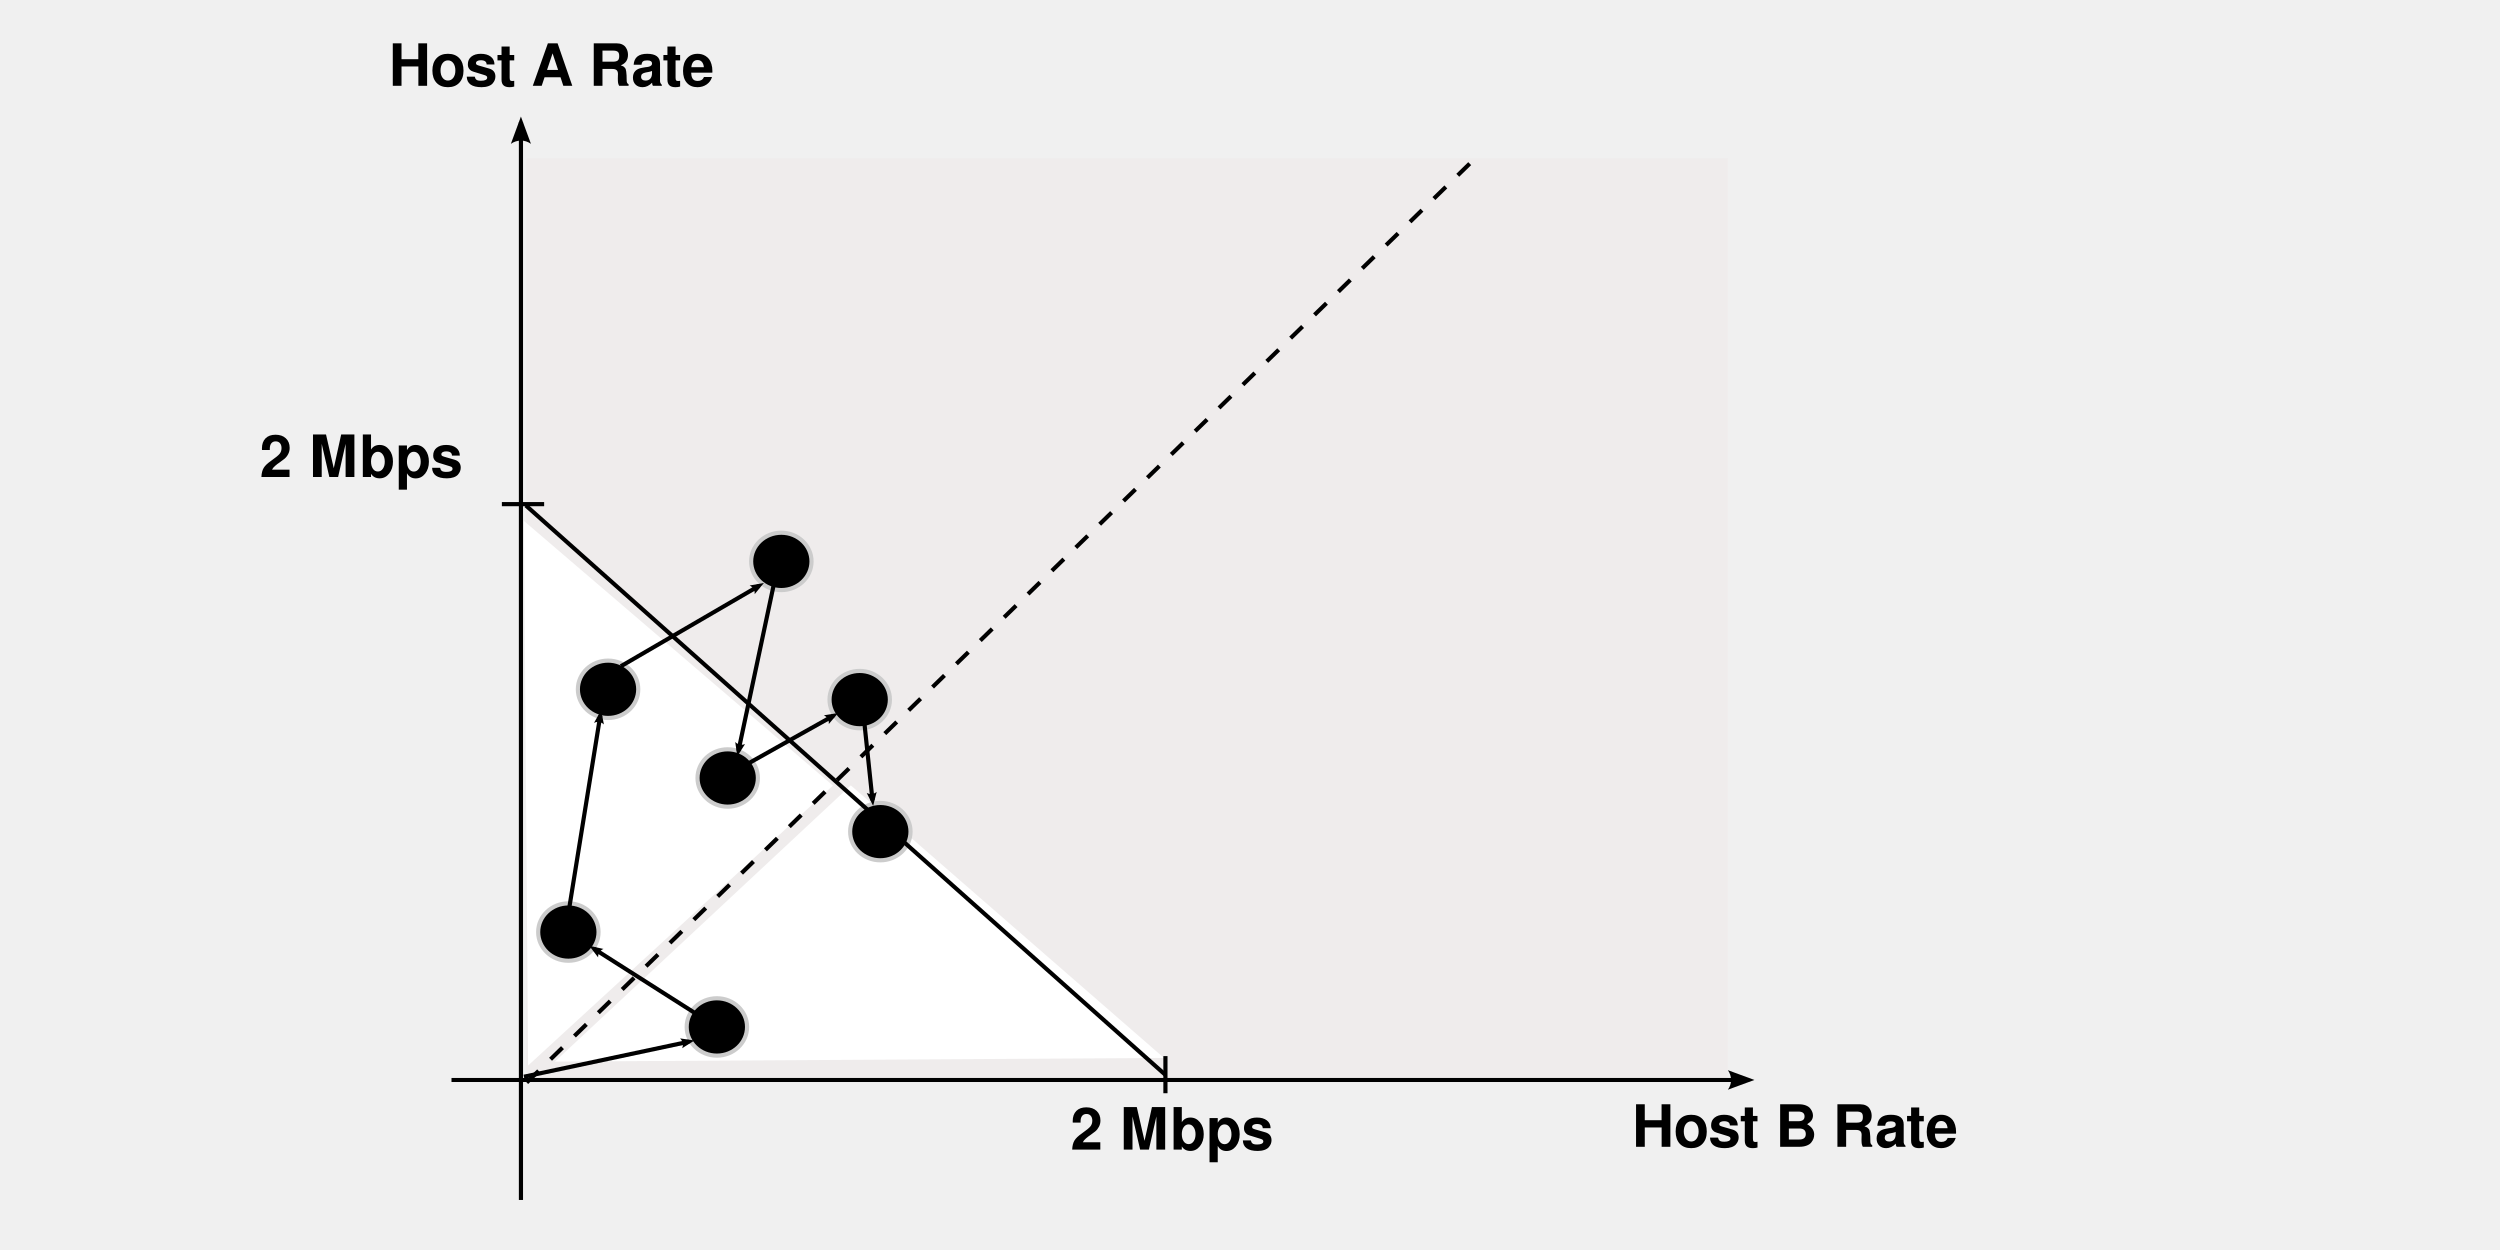
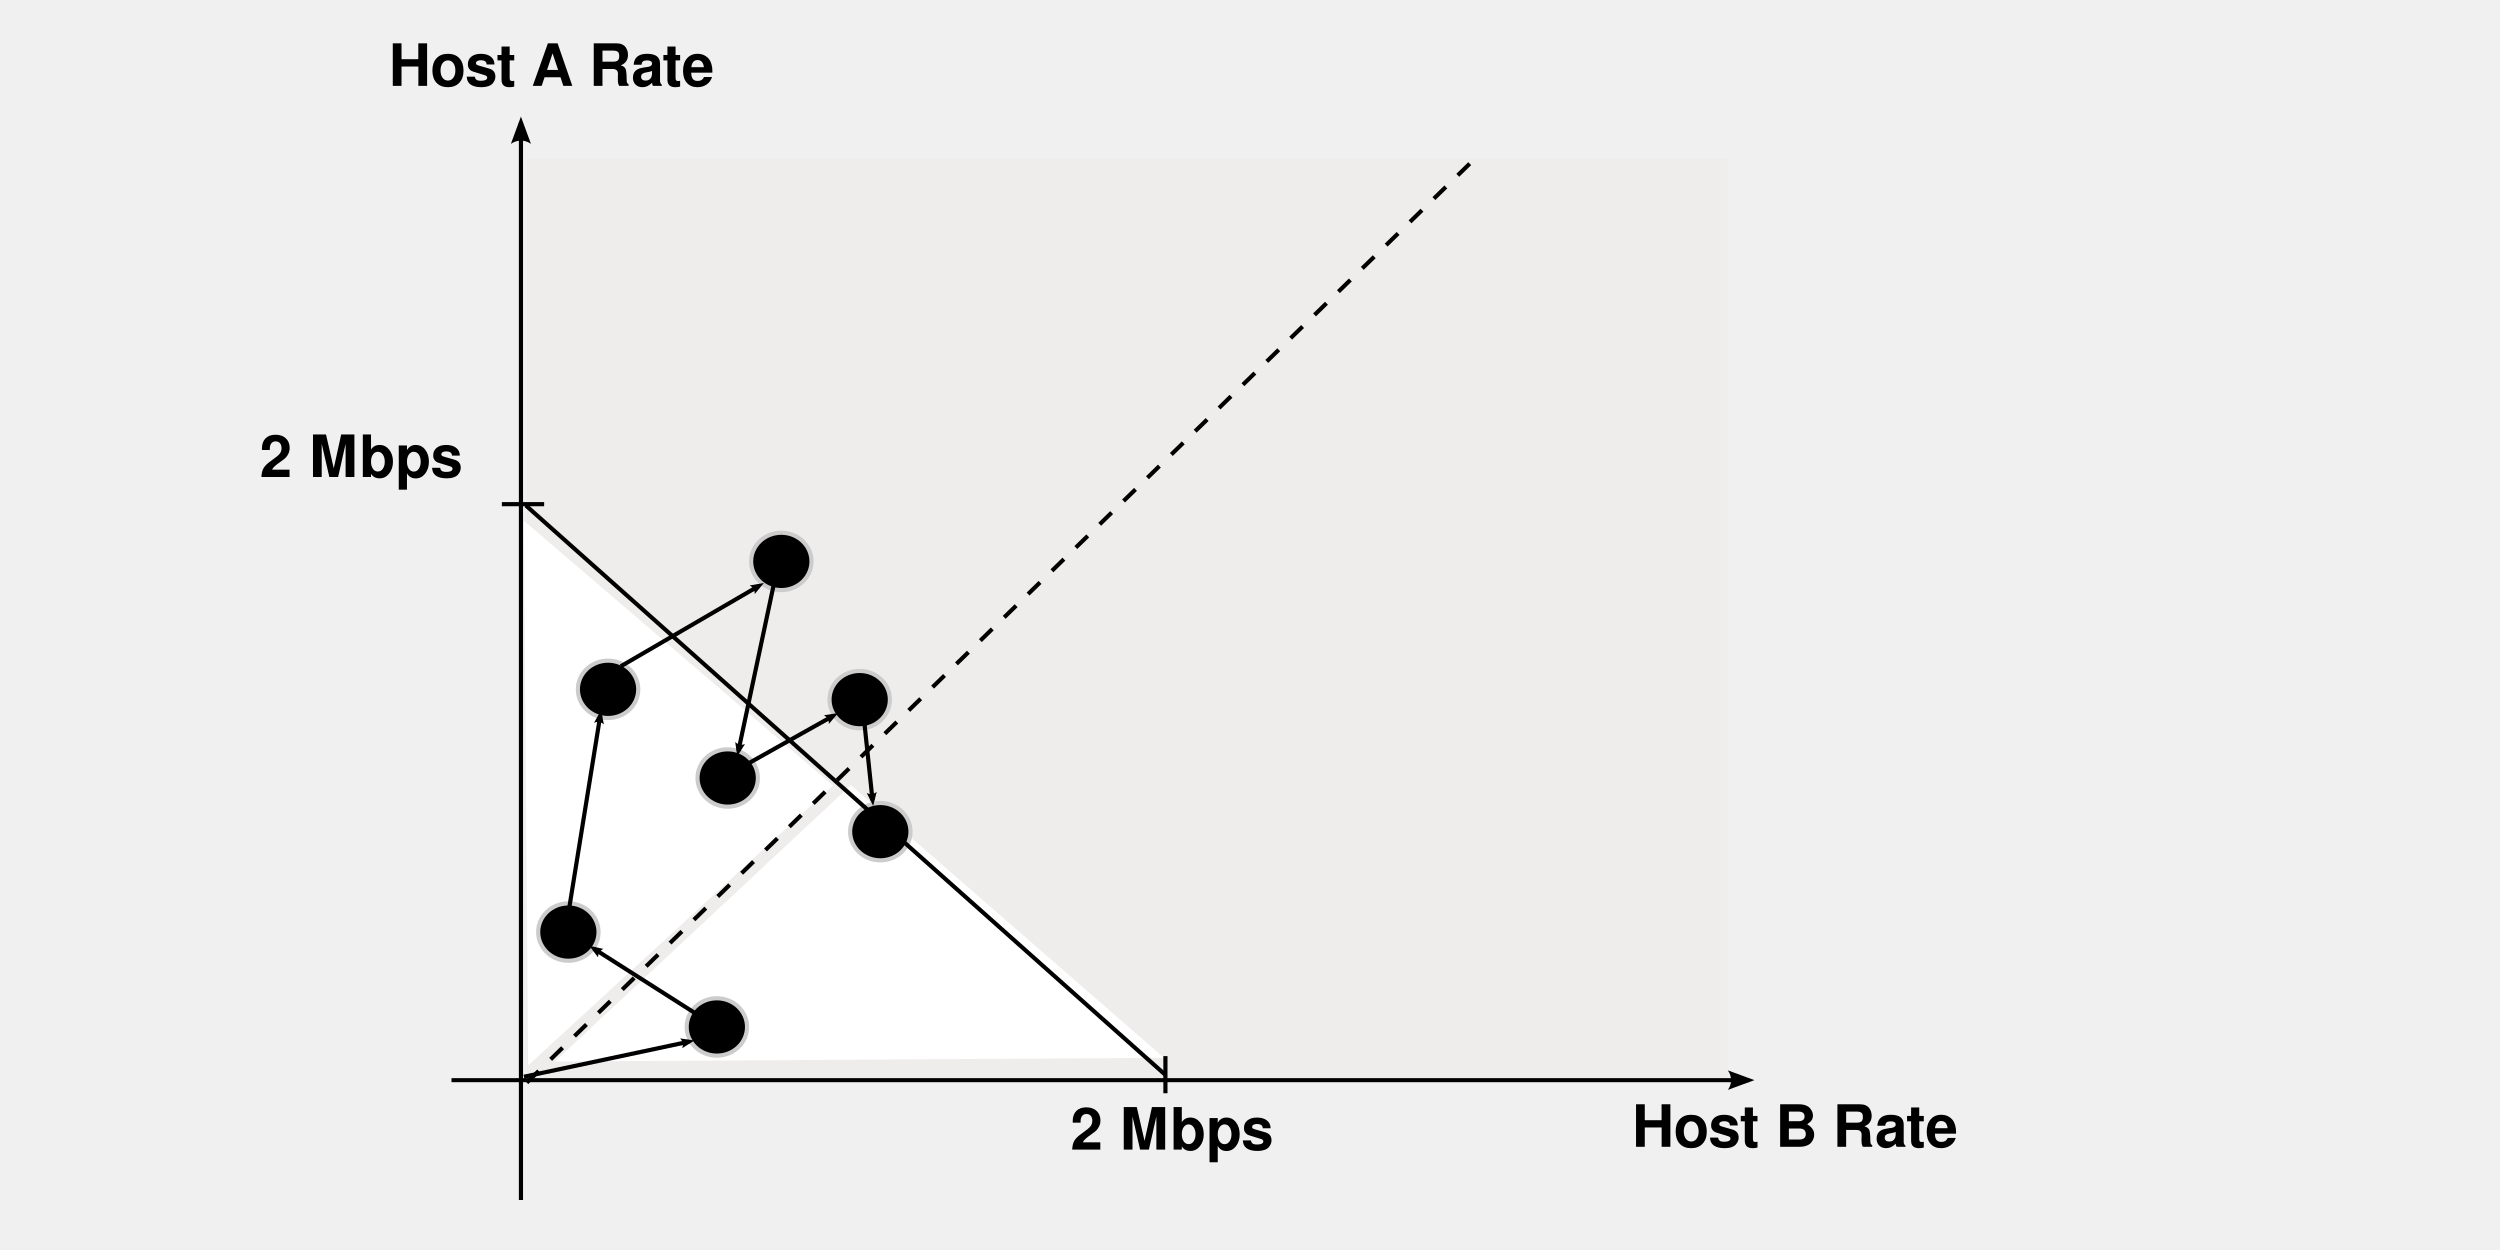
- <svg xmlns="http://www.w3.org/2000/svg" width="600" height="300" id="svg21288" version="1.1">
+ <svg xmlns="http://www.w3.org/2000/svg" id="svg21288" height="300" width="600" version="1.1">
  <defs id="defs21290">
-     <marker orient="auto" refY="0.0" refX="0.0" id="Arrow2Send" style="overflow:visible;">
-       <path id="path18838" style="font-size:12.0;fill-rule:evenodd;stroke-width:0.625;stroke-linejoin:round;" d="M 8.719,4.034 L -2.207,0.016 L 8.719,-4.002 C 6.973,-1.63 6.983,1.616 8.719,4.034 z " transform="scale(0.3) rotate(180) translate(-2.3,0)" />
+     <marker id="Arrow2Send" refY="0.0" refX="0.0" orient="auto" overflow="visible">
+       <path id="path18838" stroke-linejoin="round" d="m8.719 4.034l-10.926-4.018 10.926-4.018c-1.746 2.372-1.736 5.617 0 8.035z" fill-rule="evenodd" transform="scale(.3) rotate(180) translate(-2.3)" stroke-width=".625" />
    </marker>
-     <marker style="overflow:visible" id="Arrow1Sstart" refX="0.0" refY="0.0" orient="auto">
-       <path transform="scale(0.2) translate(6,0)" style="fill-rule:evenodd;stroke:#000000;stroke-width:1.0pt;marker-start:none" d="M 0.0,0.0 L 5.0,-5.0 L -12.5,0.0 L 5.0,5.0 L 0.0,0.0 z " id="path18817" />
+     <marker id="Arrow2Mstart" refY="0.0" refX="0.0" orient="auto" overflow="visible">
+       <path id="path18829" stroke-linejoin="round" d="m8.719 4.034l-10.926-4.018 10.926-4.018c-1.746 2.372-1.736 5.617 0 8.035z" fill-rule="evenodd" transform="scale(.6) translate(0)" stroke-width=".625" />
    </marker>
-     <marker style="overflow:visible" id="Arrow2Mstart" refX="0.0" refY="0.0" orient="auto">
-       <path transform="scale(0.6) translate(0,0)" d="M 8.719,4.034 L -2.207,0.016 L 8.719,-4.002 C 6.973,-1.63 6.983,1.616 8.719,4.034 z " style="font-size:12.0;fill-rule:evenodd;stroke-width:0.625;stroke-linejoin:round" id="path18829" />
-     </marker>
-     <marker style="overflow:visible;" id="Arrow2Mend" refX="0.0" refY="0.0" orient="auto">
-       <path transform="scale(0.6) rotate(180) translate(0,0)" d="M 8.719,4.034 L -2.207,0.016 L 8.719,-4.002 C 6.973,-1.63 6.983,1.616 8.719,4.034 z " style="font-size:12.0;fill-rule:evenodd;stroke-width:0.625;stroke-linejoin:round;" id="path18832" />
+     <marker id="Arrow2Mend" refY="0.0" refX="0.0" orient="auto" overflow="visible">
+       <path id="path18832" stroke-linejoin="round" d="m8.719 4.034l-10.926-4.018 10.926-4.018c-1.746 2.372-1.736 5.617 0 8.035z" fill-rule="evenodd" transform="scale(.6) rotate(180) translate(0)" stroke-width=".625" />
    </marker>
  </defs>
-   <g id="layer1" transform="translate(0,-752.3622)">
+   <g id="layer1" transform="translate(0 -752.36)">
    <g id="g22622">
-       <rect y="790.353" x="126.303" height="221.014" width="288.406" id="rect19992" style="opacity:0.879;fill:#efecec;fill-opacity:1;stroke:none" />
-       <path id="path18290" d="m 125.028,781.657 0,258.696" style="fill:none;stroke:#000000;stroke-width:1px;stroke-linecap:butt;stroke-linejoin:miter;stroke-opacity:1;marker-start:url(#Arrow2Mstart)" />
-       <g transform="matrix(1.461728,0,0,1.306931,55.84348,-240.3674)" id="g20192">
-         <path style="fill:#ffffff;fill-opacity:1;stroke:none" d="M 48.502,955.261 98.551,903.852 47.826,855.261 z" id="path19994" />
-         <path id="path19996" d="M 152.899,953.86 101.49,903.811 52.899,954.536 z" style="fill:#ffffff;fill-opacity:1;stroke:none" />
+       <rect id="rect19992" opacity=".879" height="221.01" width="288.41" y="790.35" x="126.3" fill="#efecec" />
+       <path id="path18290" d="m125.03 781.66v258.7" marker-start="url(#Arrow2Mstart)" stroke="#000" stroke-width="1px" fill="none" />
+       <g id="g20192" fill="#fff" transform="matrix(1.4617 0 0 1.3069 55.843 -240.37)">
+         <path id="path19994" d="m48.502 955.26 50.049-51.41-50.725-48.59z" />
+         <path id="path19996" d="m152.9 953.86-51.41-50.05-48.591 50.73z" />
      </g>
-       <path id="path19990" d="M 352.728,791.638 126.312,1012.257" style="fill:none;stroke:#000000;stroke-width:1;stroke-linecap:butt;stroke-linejoin:miter;stroke-miterlimit:4;stroke-opacity:1;stroke-dasharray:4, 4;stroke-dashoffset:0" />
-       <path id="path20002" d="m 108.361,1011.558 311.414,0" style="fill:none;stroke:#000000;stroke-width:0.972px;stroke-linecap:butt;stroke-linejoin:miter;stroke-opacity:1;marker-end:url(#Arrow2Mend)" />
-       <path transform="translate(146.0636,737.0958)" d="m 72.464,214.855 c 0,3.802 -3.244,6.884 -7.246,6.884 -4.002,0 -7.246,-3.082 -7.246,-6.884 0,-3.802 3.244,-6.884 7.246,-6.884 4.002,0 7.246,3.082 7.246,6.884 z" id="path20222" style="fill:#000000;fill-opacity:1;stroke:#cccccc;stroke-opacity:1" />
-       <path transform="translate(71.18913,761.2026)" d="m 72.464,214.855 c 0,3.802 -3.244,6.884 -7.246,6.884 -4.002,0 -7.246,-3.082 -7.246,-6.884 0,-3.802 3.244,-6.884 7.246,-6.884 4.002,0 7.246,3.082 7.246,6.884 z" id="path20224" style="fill:#000000;fill-opacity:1;stroke:#cccccc;stroke-opacity:1" />
-       <path id="path20226" d="m 120.45,873.356 10.145,0" style="fill:none;stroke:#000000;stroke-width:1px;stroke-linecap:butt;stroke-linejoin:miter;stroke-opacity:1" />
-       <text id="text20236" y="866.835" x="62.317" style="font-size:14px;font-style:normal;font-variant:normal;font-weight:bold;font-stretch:normal;text-align:start;line-height:125%;letter-spacing:0px;word-spacing:0px;writing-mode:lr-tb;text-anchor:start;fill:#000000;fill-opacity:1;stroke:none;font-family:FreeSans;-inkscape-font-specification:FreeSans Bold" xml:space="preserve">
+       <path id="path19990" d="m352.73 791.64-226.42 220.66" stroke="#000" stroke-dasharray="4, 4" fill="none" />
+       <path id="path20002" marker-end="url(#Arrow2Mend)" d="m108.36 1011.6h311.41" stroke="#000" stroke-width=".972px" fill="none" />
+       <path id="path20222" d="m72.464 214.86c0 3.802-3.244 6.884-7.246 6.884s-7.246-3.082-7.246-6.884 3.244-6.884 7.246-6.884 7.246 3.082 7.246 6.884z" transform="translate(146.06 737.1)" stroke="#ccc" />
+       <path id="path20224" d="m72.464 214.86c0 3.802-3.244 6.884-7.246 6.884s-7.246-3.082-7.246-6.884 3.244-6.884 7.246-6.884 7.246 3.082 7.246 6.884z" transform="translate(71.189 761.2)" stroke="#ccc" />
+       <path id="path20226" d="m120.45 873.36h10.145" stroke="#000" stroke-width="1px" fill="none" />
+       <text id="text20236" style="word-spacing:0px;letter-spacing:0px" line-height="125%" font-weight="bold" font-size="14px" y="866.835" x="62.317" font-family="FreeSans" xml:space="preserve" fill="#000000">
        <tspan id="tspan20240" y="866.835" x="62.317">2 Mbps</tspan>
      </text>
-       <text id="text20244" y="772.962" x="93.143" style="font-size:14px;font-style:normal;font-variant:normal;font-weight:bold;font-stretch:normal;text-align:start;line-height:125%;letter-spacing:0px;word-spacing:0px;writing-mode:lr-tb;text-anchor:start;fill:#000000;fill-opacity:1;stroke:none;font-family:FreeSans;-inkscape-font-specification:FreeSans Bold" xml:space="preserve">
-         <tspan y="772.962" x="93.143" id="tspan20246">Host A Rate</tspan>
+       <text id="text20244" style="word-spacing:0px;letter-spacing:0px" line-height="125%" font-weight="bold" font-size="14px" y="772.962" x="93.143" font-family="FreeSans" xml:space="preserve" fill="#000000">
+         <tspan id="tspan20246" y="772.962" x="93.143">Host A Rate</tspan>
      </text>
-       <text id="text20248" y="1027.596" x="391.526" style="font-size:14px;font-style:normal;font-variant:normal;font-weight:bold;font-stretch:normal;text-align:start;line-height:125%;letter-spacing:0px;word-spacing:0px;writing-mode:lr-tb;text-anchor:start;fill:#000000;fill-opacity:1;stroke:none;font-family:FreeSans;-inkscape-font-specification:FreeSans Bold" xml:space="preserve">
-         <tspan y="1027.596" x="391.526" id="tspan20250">Host B Rate</tspan>
+       <text id="text20248" style="word-spacing:0px;letter-spacing:0px" line-height="125%" font-weight="bold" font-size="14px" y="1027.596" x="391.526" font-family="FreeSans" xml:space="preserve" fill="#000000">
+         <tspan id="tspan20250" y="1027.596" x="391.526">Host B Rate</tspan>
      </text>
-       <text xml:space="preserve" style="font-size:14px;font-style:normal;font-variant:normal;font-weight:bold;font-stretch:normal;text-align:start;line-height:125%;letter-spacing:0px;word-spacing:0px;writing-mode:lr-tb;text-anchor:start;fill:#000000;fill-opacity:1;stroke:none;font-family:FreeSans;-inkscape-font-specification:FreeSans Bold" x="256.904" y="1028.264" id="text20258">
-         <tspan x="256.904" y="1028.264" id="tspan20260">2 Mbps</tspan>
+       <text id="text20258" style="word-spacing:0px;letter-spacing:0px" font-weight="bold" xml:space="preserve" font-size="14px" y="1028.264" x="256.904" font-family="FreeSans" line-height="125%" fill="#000000">
+         <tspan id="tspan20260" x="256.904" y="1028.264">2 Mbps</tspan>
      </text>
-       <path style="fill:#000000;fill-opacity:1;stroke:#cccccc;stroke-opacity:1" id="path21671" d="m 72.464,214.855 c 0,3.802 -3.244,6.884 -7.246,6.884 -4.002,0 -7.246,-3.082 -7.246,-6.884 0,-3.802 3.244,-6.884 7.246,-6.884 4.002,0 7.246,3.082 7.246,6.884 z" transform="translate(106.8327,783.9748)" />
-       <path id="path21673" d="M 279.663,1010.303 126.198,873.669" style="fill:none;stroke:#000000;stroke-width:1px;stroke-linecap:butt;stroke-linejoin:miter;stroke-opacity:1" />
-       <path transform="translate(0,752.3622)" id="path21675" d="m 279.703,262.376 0,-8.911" style="fill:none;stroke:#000000;stroke-width:1px;stroke-linecap:butt;stroke-linejoin:miter;stroke-opacity:1" />
-       <path style="fill:#000000;fill-opacity:1;stroke:#cccccc;stroke-opacity:1" id="path21677" d="m 72.464,214.855 c 0,3.802 -3.244,6.884 -7.246,6.884 -4.002,0 -7.246,-3.082 -7.246,-6.884 0,-3.802 3.244,-6.884 7.246,-6.884 4.002,0 7.246,3.082 7.246,6.884 z" transform="translate(80.71703,702.9374)" />
-       <path style="fill:#000000;fill-opacity:1;stroke:#cccccc;stroke-opacity:1" id="path21679" d="m 72.464,214.855 c 0,3.802 -3.244,6.884 -7.246,6.884 -4.002,0 -7.246,-3.082 -7.246,-6.884 0,-3.802 3.244,-6.884 7.246,-6.884 4.002,0 7.246,3.082 7.246,6.884 z" transform="translate(109.4299,724.2245)" />
-       <path transform="translate(141.1131,705.4126)" d="m 72.464,214.855 c 0,3.802 -3.244,6.884 -7.246,6.884 -4.002,0 -7.246,-3.082 -7.246,-6.884 0,-3.802 3.244,-6.884 7.246,-6.884 4.002,0 7.246,3.082 7.246,6.884 z" id="path21681" style="fill:#000000;fill-opacity:1;stroke:#cccccc;stroke-opacity:1" />
-       <path style="fill:#000000;fill-opacity:1;stroke:#cccccc;stroke-opacity:1" id="path21683" d="m 72.464,214.855 c 0,3.802 -3.244,6.884 -7.246,6.884 -4.002,0 -7.246,-3.082 -7.246,-6.884 0,-3.802 3.244,-6.884 7.246,-6.884 4.002,0 7.246,3.082 7.246,6.884 z" transform="translate(122.3012,672.2443)" />
-       <path transform="translate(0,752.3622)" id="path21685" d="M 125.743,258.416 165.347,250" style="fill:none;stroke:#000000;stroke-width:1px;stroke-linecap:butt;stroke-linejoin:miter;stroke-opacity:1;marker-end:url(#Arrow2Send)" />
-       <path transform="translate(0,752.3622)" id="path21687" d="M 169.802,245.049 142.574,227.723" style="fill:none;stroke:#000000;stroke-width:1px;stroke-linecap:butt;stroke-linejoin:miter;stroke-opacity:1;marker-end:url(#Arrow2Send)" />
-       <path transform="translate(0,752.3622)" id="path21689" d="m 136.634,217.822 7.426,-46.04" style="fill:none;stroke:#000000;stroke-width:1px;stroke-linecap:butt;stroke-linejoin:miter;stroke-opacity:1;marker-end:url(#Arrow2Send)" />
-       <path transform="translate(0,752.3622)" id="path21691" d="m 149.01,159.901 33.168,-19.307" style="fill:none;stroke:#000000;stroke-width:1px;stroke-linecap:butt;stroke-linejoin:miter;stroke-opacity:1;marker-end:url(#Arrow2Send)" />
-       <path transform="translate(0,752.3622)" id="path21693" d="m 185.644,140.594 -8.416,39.604" style="fill:none;stroke:#000000;stroke-width:1px;stroke-linecap:butt;stroke-linejoin:miter;stroke-opacity:1;marker-end:url(#Arrow2Send)" />
-       <path transform="translate(0,752.3622)" id="path21695" d="M 179.703,183.168 200,171.782" style="fill:none;stroke:#000000;stroke-width:1px;stroke-linecap:butt;stroke-linejoin:miter;stroke-opacity:1;marker-end:url(#Arrow2Send)" />
-       <path transform="translate(0,752.3622)" id="path21697" d="m 207.426,173.267 1.98,18.812" style="fill:none;stroke:#000000;stroke-width:1px;stroke-linecap:butt;stroke-linejoin:miter;stroke-opacity:1;marker-end:url(#Arrow2Send)" />
+       <path id="path21671" d="m72.464 214.86c0 3.802-3.244 6.884-7.246 6.884s-7.246-3.082-7.246-6.884 3.244-6.884 7.246-6.884 7.246 3.082 7.246 6.884z" transform="translate(106.83 783.97)" stroke="#ccc" />
+       <path id="path21673" d="m279.66 1010.3-153.46-136.63" stroke="#000" stroke-width="1px" fill="none" />
+       <path id="path21675" d="m279.7 262.38v-8.911" transform="translate(0 752.36)" stroke="#000" stroke-width="1px" fill="none" />
+       <path id="path21677" d="m72.464 214.86c0 3.802-3.244 6.884-7.246 6.884s-7.246-3.082-7.246-6.884 3.244-6.884 7.246-6.884 7.246 3.082 7.246 6.884z" transform="translate(80.717 702.94)" stroke="#ccc" />
+       <path id="path21679" d="m72.464 214.86c0 3.802-3.244 6.884-7.246 6.884s-7.246-3.082-7.246-6.884 3.244-6.884 7.246-6.884 7.246 3.082 7.246 6.884z" transform="translate(109.43 724.22)" stroke="#ccc" />
+       <path id="path21681" d="m72.464 214.86c0 3.802-3.244 6.884-7.246 6.884s-7.246-3.082-7.246-6.884 3.244-6.884 7.246-6.884 7.246 3.082 7.246 6.884z" transform="translate(141.11 705.41)" stroke="#ccc" />
+       <path id="path21683" d="m72.464 214.86c0 3.802-3.244 6.884-7.246 6.884s-7.246-3.082-7.246-6.884 3.244-6.884 7.246-6.884 7.246 3.082 7.246 6.884z" transform="translate(122.3 672.24)" stroke="#ccc" />
+       <path id="path21685" marker-end="url(#Arrow2Send)" d="m125.74 258.42 39.61-8.42" transform="translate(0 752.36)" stroke="#000" stroke-width="1px" fill="none" />
+       <path id="path21687" marker-end="url(#Arrow2Send)" d="m169.8 245.05-27.23-17.33" transform="translate(0 752.36)" stroke="#000" stroke-width="1px" fill="none" />
+       <path id="path21689" marker-end="url(#Arrow2Send)" d="m136.63 217.82 7.426-46.04" transform="translate(0 752.36)" stroke="#000" stroke-width="1px" fill="none" />
+       <path id="path21691" marker-end="url(#Arrow2Send)" d="m149.01 159.9 33.168-19.307" transform="translate(0 752.36)" stroke="#000" stroke-width="1px" fill="none" />
+       <path id="path21693" marker-end="url(#Arrow2Send)" d="m185.64 140.59-8.416 39.604" transform="translate(0 752.36)" stroke="#000" stroke-width="1px" fill="none" />
+       <path id="path21695" marker-end="url(#Arrow2Send)" d="m179.7 183.17 20.3-11.39" transform="translate(0 752.36)" stroke="#000" stroke-width="1px" fill="none" />
+       <path id="path21697" marker-end="url(#Arrow2Send)" d="m207.43 173.27 1.98 18.812" transform="translate(0 752.36)" stroke="#000" stroke-width="1px" fill="none" />
    </g>
  </g>
</svg>
